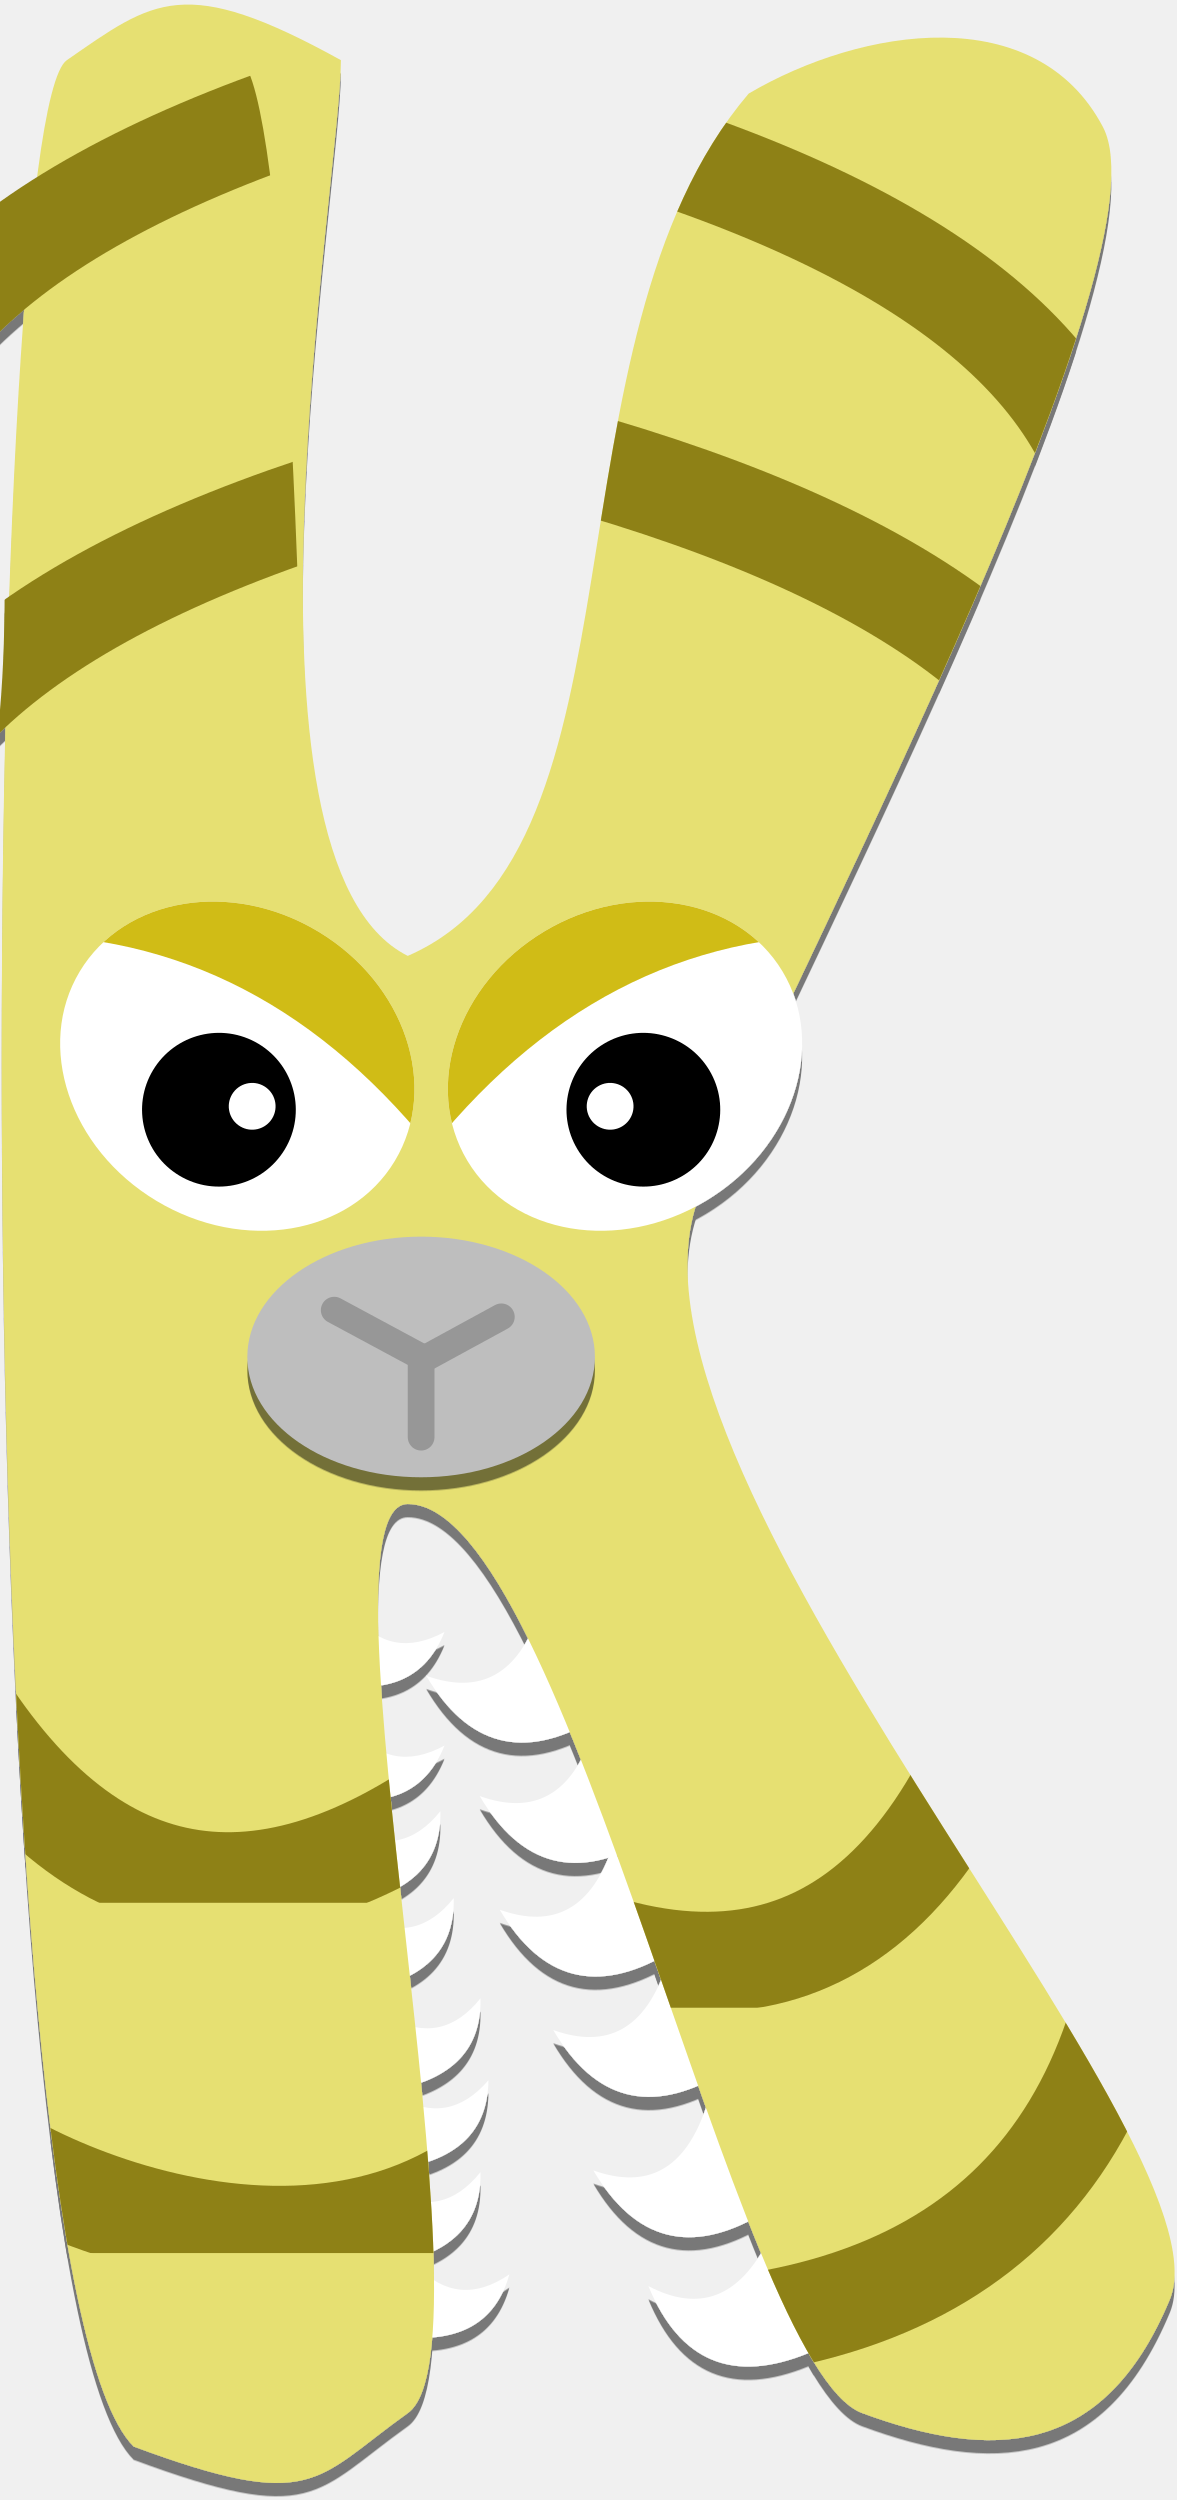
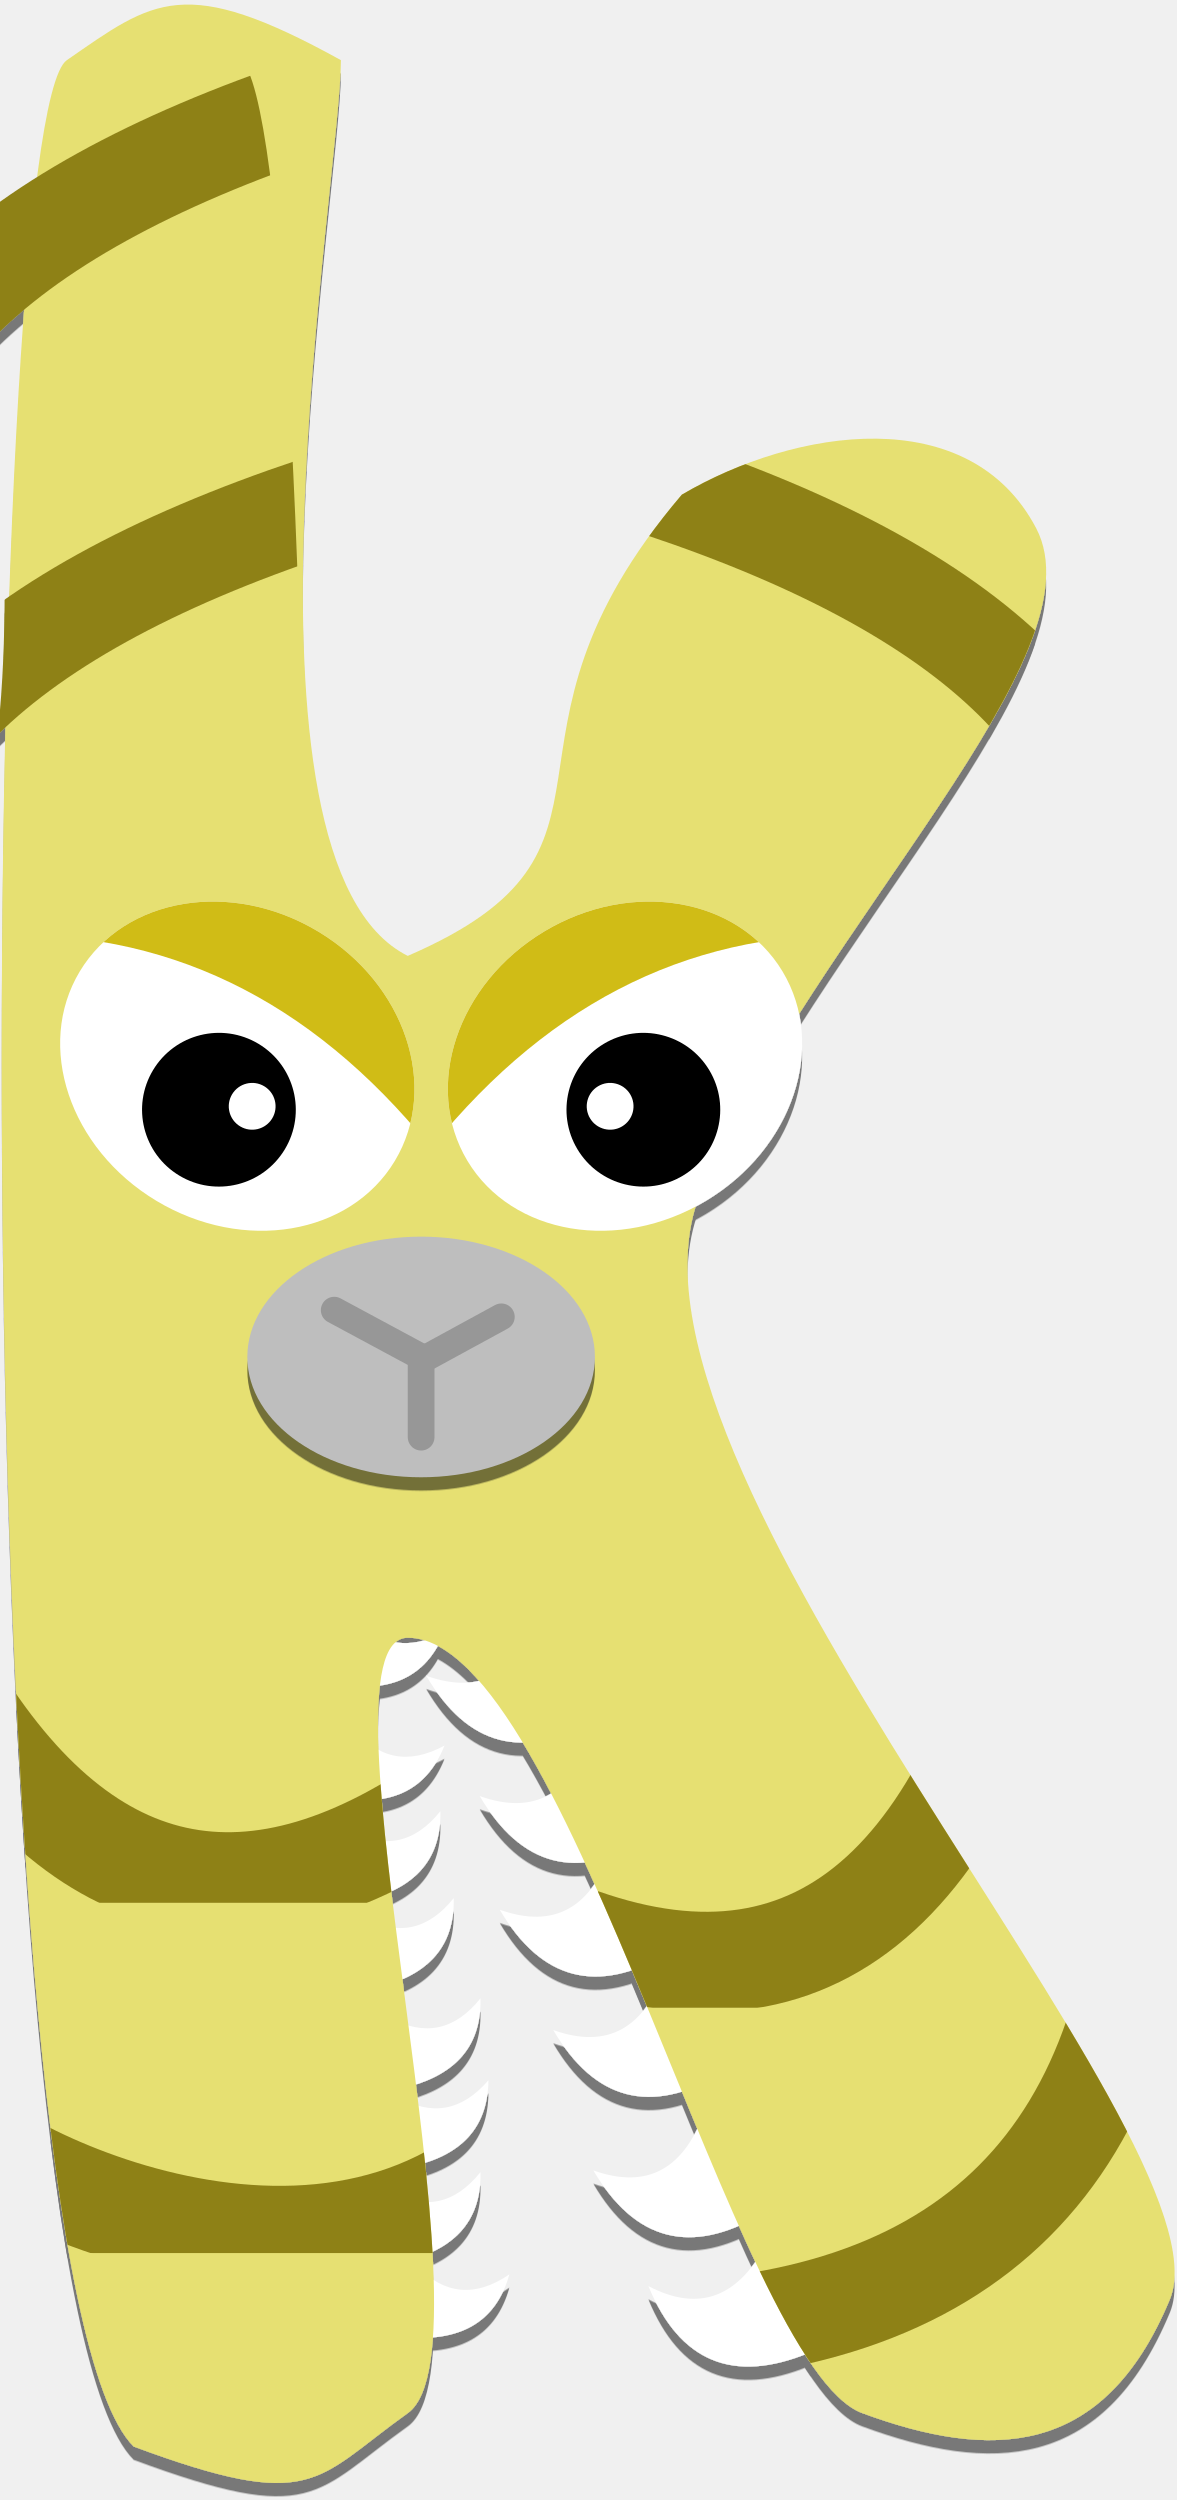
<svg xmlns="http://www.w3.org/2000/svg" xmlns:xlink="http://www.w3.org/1999/xlink" width="176px" height="374px" viewBox="0 0 176 374" version="1.1">
  <defs>
    <filter x="-0.6%" y="-0.3%" width="101.1%" height="101.1%" filterUnits="objectBoundingBox" id="filter-1">
      <feOffset dx="0" dy="2" in="SourceAlpha" result="shadowOffsetOuter1" />
      <feColorMatrix values="0 0 0 0 0   0 0 0 0 0   0 0 0 0 0  0 0 0 0.5 0" type="matrix" in="shadowOffsetOuter1" result="shadowMatrixOuter1" />
      <feMerge>
        <feMergeNode in="shadowMatrixOuter1" />
        <feMergeNode in="SourceGraphic" />
      </feMerge>
    </filter>
-     <path d="M61,225 C45.98,225 75,351 61,361 C47,371 47,376 20,366 C-6,340 -3,18 10,9 C23,5.55111512e-16 27.5,-4 51,9 C51,26 33,129 61,143 C98,127 80.36,51.191 112,14 C129,4 155,2.10387263e-13 165,19 C175,38 122.733,138 105,178 C87.267,218 185,320 175,344 C165,368 148,368 129,361 C110,354 84.98,225 61,225 Z" id="path-2" />
+     <path d="M61,245 C45.98,245 75,351 61,361 C47,371 47,376 20,366 C-6,340 -3,18 10,9 C23,5.55111512e-16 27.5,-4 51,9 C51,26 33,129 61,143 C98,127 70.36,111.191 102,74 C119,64 145,60 155,79 C165,98 122.733,138 105,178 C87.267,218 185,320 175,344 C165,368 148,368 129,361 C110,354 84.98,245 61,245 Z" id="path-2" />
    <ellipse id="path-4" cx="27.5" cy="23.5" rx="27.5" ry="23.5" />
    <ellipse id="path-6" cx="27.5" cy="23.5" rx="27.5" ry="23.5" />
    <ellipse id="path-8" cx="64" cy="203" rx="26" ry="18" />
    <filter x="-1.9%" y="-2.8%" width="103.8%" height="111.1%" filterUnits="objectBoundingBox" id="filter-9">
      <feOffset dx="0" dy="2" in="SourceAlpha" result="shadowOffsetOuter1" />
      <feColorMatrix values="0 0 0 0 0   0 0 0 0 0   0 0 0 0 0  0 0 0 0.5 0" type="matrix" in="shadowOffsetOuter1" />
    </filter>
  </defs>
  <g id="Symbols" stroke="none" stroke-width="1" fill="none" fill-rule="evenodd">
    <g id="letter/k" transform="translate(-15, -14)">
      <g id="k" filter="url(#filter-1)" transform="translate(14, 14)">
        <path d="M77.698,347.858 C69.341,350.564 63.441,348.631 60,342.059 C65.654,344.387 70.078,343.034 73.274,338 L77.698,347.858 Z" id="tooth" fill="#FFFFFF" transform="translate(68.84902, 343.5208) scale(-1, 1) rotate(12) translate(-68.84902, -343.5208) " />
        <path d="M75.698,320.858 C67.341,323.564 61.441,321.631 58,315.059 C63.654,317.387 68.078,316.034 71.274,311 L75.698,320.858 Z" id="tooth-copy-6" fill="#FFFFFF" transform="translate(66.84902, 316.5208) scale(-1, 1) rotate(27) translate(-66.84902, -316.5208) " />
        <path d="M74.698,334.858 C66.341,337.564 60.441,335.631 57,329.059 C62.654,331.387 67.078,330.034 70.274,325 L74.698,334.858 Z" id="tooth-copy" fill="#FFFFFF" transform="translate(65.84902, 330.5208) scale(-1, 1) rotate(29) translate(-65.84902, -330.5208) " />
        <path d="M74.698,308.858 C66.341,311.564 60.441,309.631 57,303.059 C62.654,305.387 67.078,304.034 70.274,299 L74.698,308.858 Z" id="tooth-copy-7" fill="#FFFFFF" transform="translate(65.84902, 304.5208) scale(-1, 1) rotate(29) translate(-65.84902, -304.5208) " />
        <path d="M70.698,293.858 C62.341,296.564 56.441,294.631 53,288.059 C58.654,290.387 63.078,289.034 66.274,284 L70.698,293.858 Z" id="tooth-copy-8" fill="#FFFFFF" transform="translate(61.84902, 289.5208) scale(-1, 1) rotate(29) translate(-61.84902, -289.5208) " />
        <path d="M68.698,280.858 C60.341,283.564 54.441,281.631 51,275.059 C56.654,277.387 61.078,276.034 64.274,271 L68.698,280.858 Z" id="tooth-copy-9" fill="#FFFFFF" transform="translate(59.84902, 276.5208) scale(-1, 1) rotate(29) translate(-59.84902, -276.5208) " />
        <path d="M67.698,267.858 C59.341,270.564 53.441,268.631 50,262.059 C55.654,264.387 60.078,263.034 63.274,258 L67.698,267.858 Z" id="tooth-copy-10" fill="#FFFFFF" transform="translate(58.84902, 263.5208) scale(-1, 1) rotate(6) translate(-58.84902, -263.5208) " />
        <path d="M67.698,250.858 C59.341,253.564 53.441,251.631 50,245.059 C55.654,247.387 60.078,246.034 63.274,241 L67.698,250.858 Z" id="tooth-copy-11" fill="#FFFFFF" transform="translate(58.84902, 246.5208) scale(-1, 1) rotate(6) translate(-58.84902, -246.5208) " />
        <path d="M122,352 C110.667,356.667 102.667,353.333 98,342 C105.667,346.014 111.667,343.681 116,335 L122,352 Z" id="tooth" fill="#FFFFFF" />
        <path d="M114,333 C102.667,337.667 94.667,334.333 90,323 C97.667,327.014 103.667,324.681 108,316 L114,333 Z" id="tooth-copy" fill="#FFFFFF" transform="translate(102, 325.5208) rotate(-8) translate(-102, -325.5208) " />
        <path d="M108,312 C96.667,316.667 88.667,313.333 84,302 C91.667,306.014 97.667,303.681 102,295 L108,312 Z" id="tooth-copy-3" fill="#FFFFFF" transform="translate(96, 304.5208) rotate(-8) translate(-96, -304.5208) " />
        <path d="M100,294 C88.667,298.667 80.667,295.333 76,284 C83.667,288.014 89.667,285.681 94,277 L100,294 Z" id="tooth-copy-2" fill="#FFFFFF" transform="translate(88, 286.5208) rotate(-8) translate(-88, -286.5208) " />
        <path d="M97,277 C85.667,281.667 77.667,278.333 73,267 C80.667,271.014 86.667,268.681 91,260 L97,277 Z" id="tooth-copy-5" fill="#FFFFFF" transform="translate(85, 269.5208) rotate(-8) translate(-85, -269.5208) " />
        <path d="M89,259 C77.667,263.667 69.667,260.333 65,249 C72.667,253.014 78.667,250.681 83,242 L89,259 Z" id="tooth-copy-4" fill="#FFFFFF" transform="translate(77, 251.5208) rotate(-8) translate(-77, -251.5208) " />
        <g id="Path-91" transform="translate(1, 0)">
          <mask id="mask-3" fill="white">
            <use xlink:href="#path-2" />
          </mask>
          <use id="Mask" fill="#E6E072" xlink:href="#path-2" />
          <path d="M167,82 C164.333,53.365 135,31.698 79,17" stroke="#8E8119" stroke-width="15" mask="url(#mask-3)" />
          <path d="M167,132 C164.333,103.365 135,81.698 79,67" id="Path-91-Copy" stroke="#8E8119" stroke-width="15" mask="url(#mask-3)" />
          <path d="M67,135 C64.333,106.365 35,84.698 -21,70" id="Path-91-Copy-2" stroke="#8E8119" stroke-width="15" mask="url(#mask-3)" transform="translate(23, 102.5) scale(-1, 1) translate(-23, -102.5) " />
          <path d="M67,75 C64.333,46.365 35,24.698 -21,10" id="Path-91-Copy-3" stroke="#8E8119" stroke-width="15" mask="url(#mask-3)" transform="translate(23, 42.5) scale(-1, 1) translate(-23, -42.5) " />
          <path d="M172,270 C171.333,322.667 145,349 93,349" id="Path-2" stroke="#8E8119" stroke-width="15" mask="url(#mask-3)" />
          <path d="M158,225 C146.667,281 123,302.667 87,290" id="Path-3" stroke="#8E8119" stroke-width="15" mask="url(#mask-3)" />
          <path d="M-8,251 C12,285 37.667,290.667 69,268" id="Path-4" stroke="#8E8119" stroke-width="15" mask="url(#mask-3)" />
          <path d="M-8,317 C3,328 60,354 87,309" id="Path-5" stroke="#8E8119" stroke-width="15" mask="url(#mask-3)" />
        </g>
        <g id="eye" transform="translate(36.5, 159.5) rotate(31) translate(-36.5, -159.5) translate(9, 136)">
          <mask id="mask-5" fill="white">
            <use xlink:href="#path-4" />
          </mask>
          <use id="Mask" fill="#FFFFFF" xlink:href="#path-4" />
          <circle id="Oval" fill="#000000" mask="url(#mask-5)" cx="28.5" cy="30.5" r="11.5" />
          <circle id="Oval-2" fill="#FFFFFF" mask="url(#mask-5)" cx="32.5" cy="27.5" r="3.5" />
          <path d="M-8,-1 L66,-1 C78.333,10.5 78.333,18.167 66,22 C38.667,10 14,10 -8,22 L-8,-1 Z" id="Rectangle" fill="#D0BC19" mask="url(#mask-5)" />
        </g>
        <g id="eye-copy" transform="translate(94.5, 159.5) scale(-1, 1) rotate(31) translate(-94.5, -159.5) translate(67, 136)">
          <mask id="mask-7" fill="white">
            <use xlink:href="#path-6" />
          </mask>
          <use id="Mask" fill="#FFFFFF" xlink:href="#path-6" />
          <circle id="Oval" fill="#000000" mask="url(#mask-7)" cx="28.5" cy="30.5" r="11.5" />
          <circle id="Oval-2" fill="#FFFFFF" mask="url(#mask-7)" cx="32.5" cy="27.5" r="3.5" />
          <path d="M-8,-1 L66,-1 C78.333,10.5 78.333,18.167 66,22 C38.667,10 14,10 -8,22 L-8,-1 Z" id="Rectangle" fill="#D0BC19" mask="url(#mask-7)" />
        </g>
        <g id="Oval-21">
          <use fill="black" fill-opacity="1" filter="url(#filter-9)" xlink:href="#path-8" />
          <use fill="#BEBEBE" fill-rule="evenodd" xlink:href="#path-8" />
        </g>
        <g id="Group" transform="translate(51, 196)" stroke="#979797" stroke-linecap="round" stroke-width="4">
          <polyline id="Path-88" transform="translate(6.5, 9.5) scale(1, -1) translate(-6.5, -9.5) " points="13 0 13 12 0 19" />
          <path d="M14,7 L25,1" id="Path-90" />
        </g>
      </g>
    </g>
  </g>
</svg>
